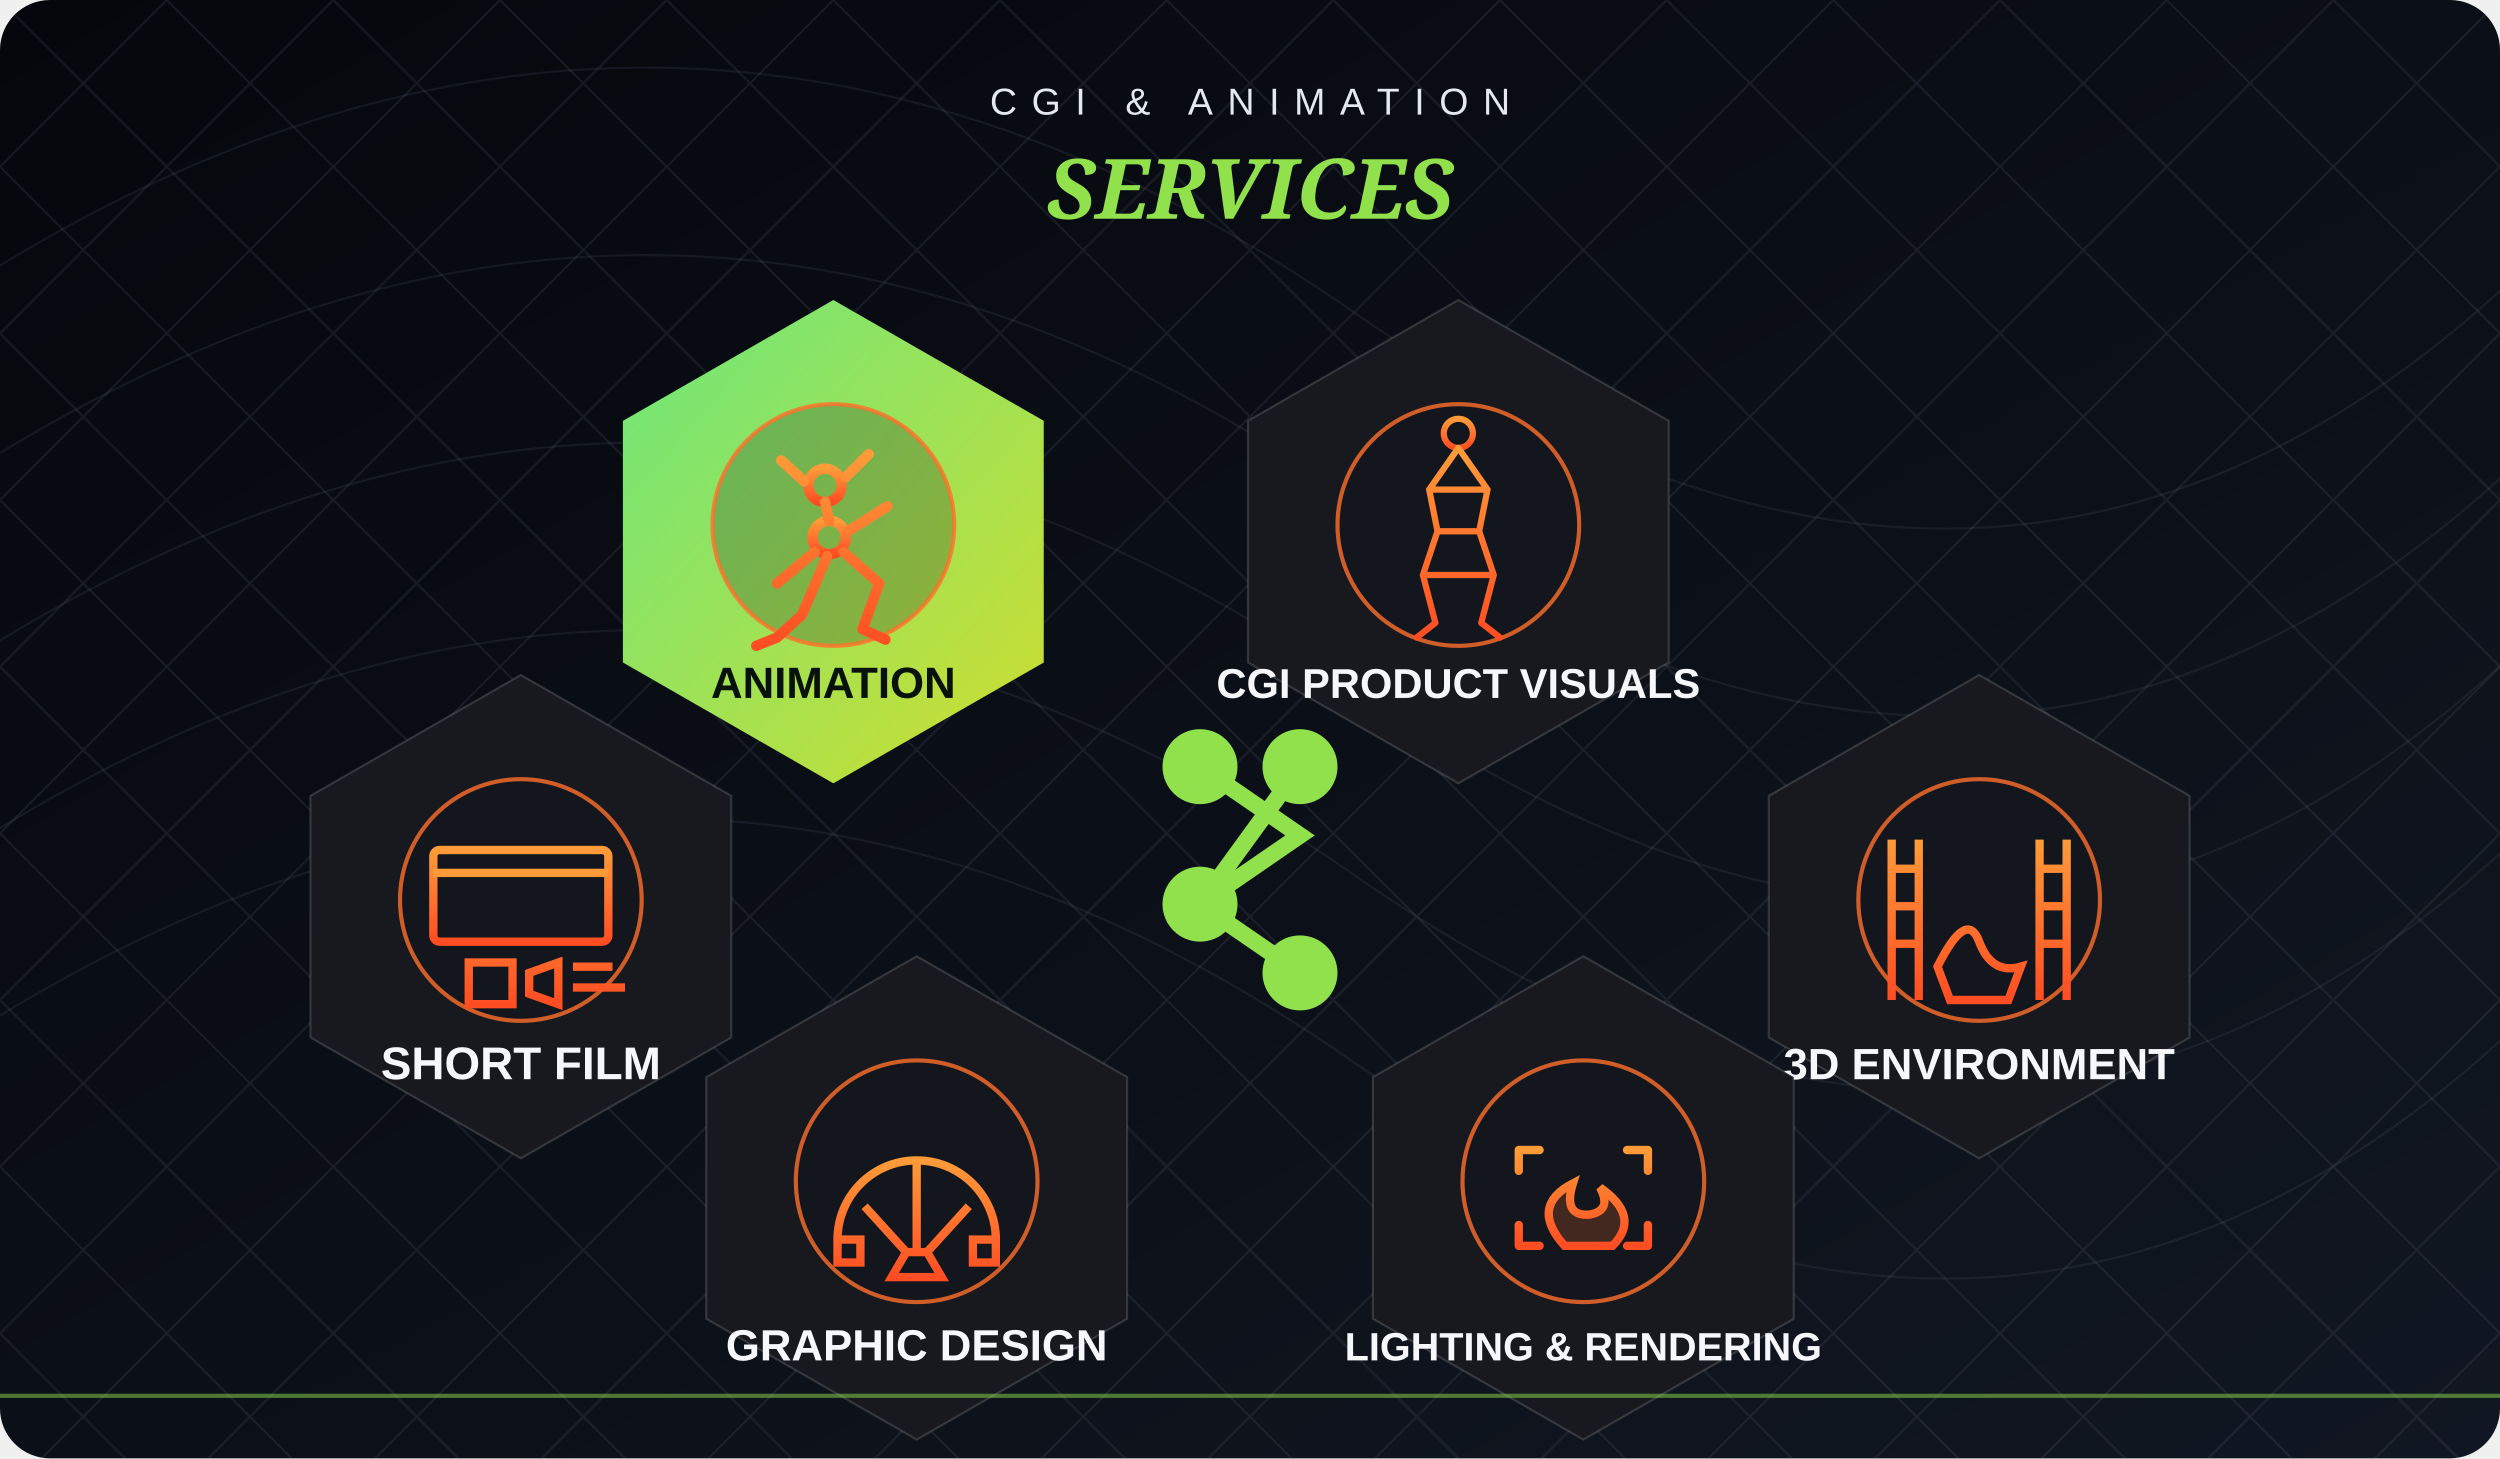
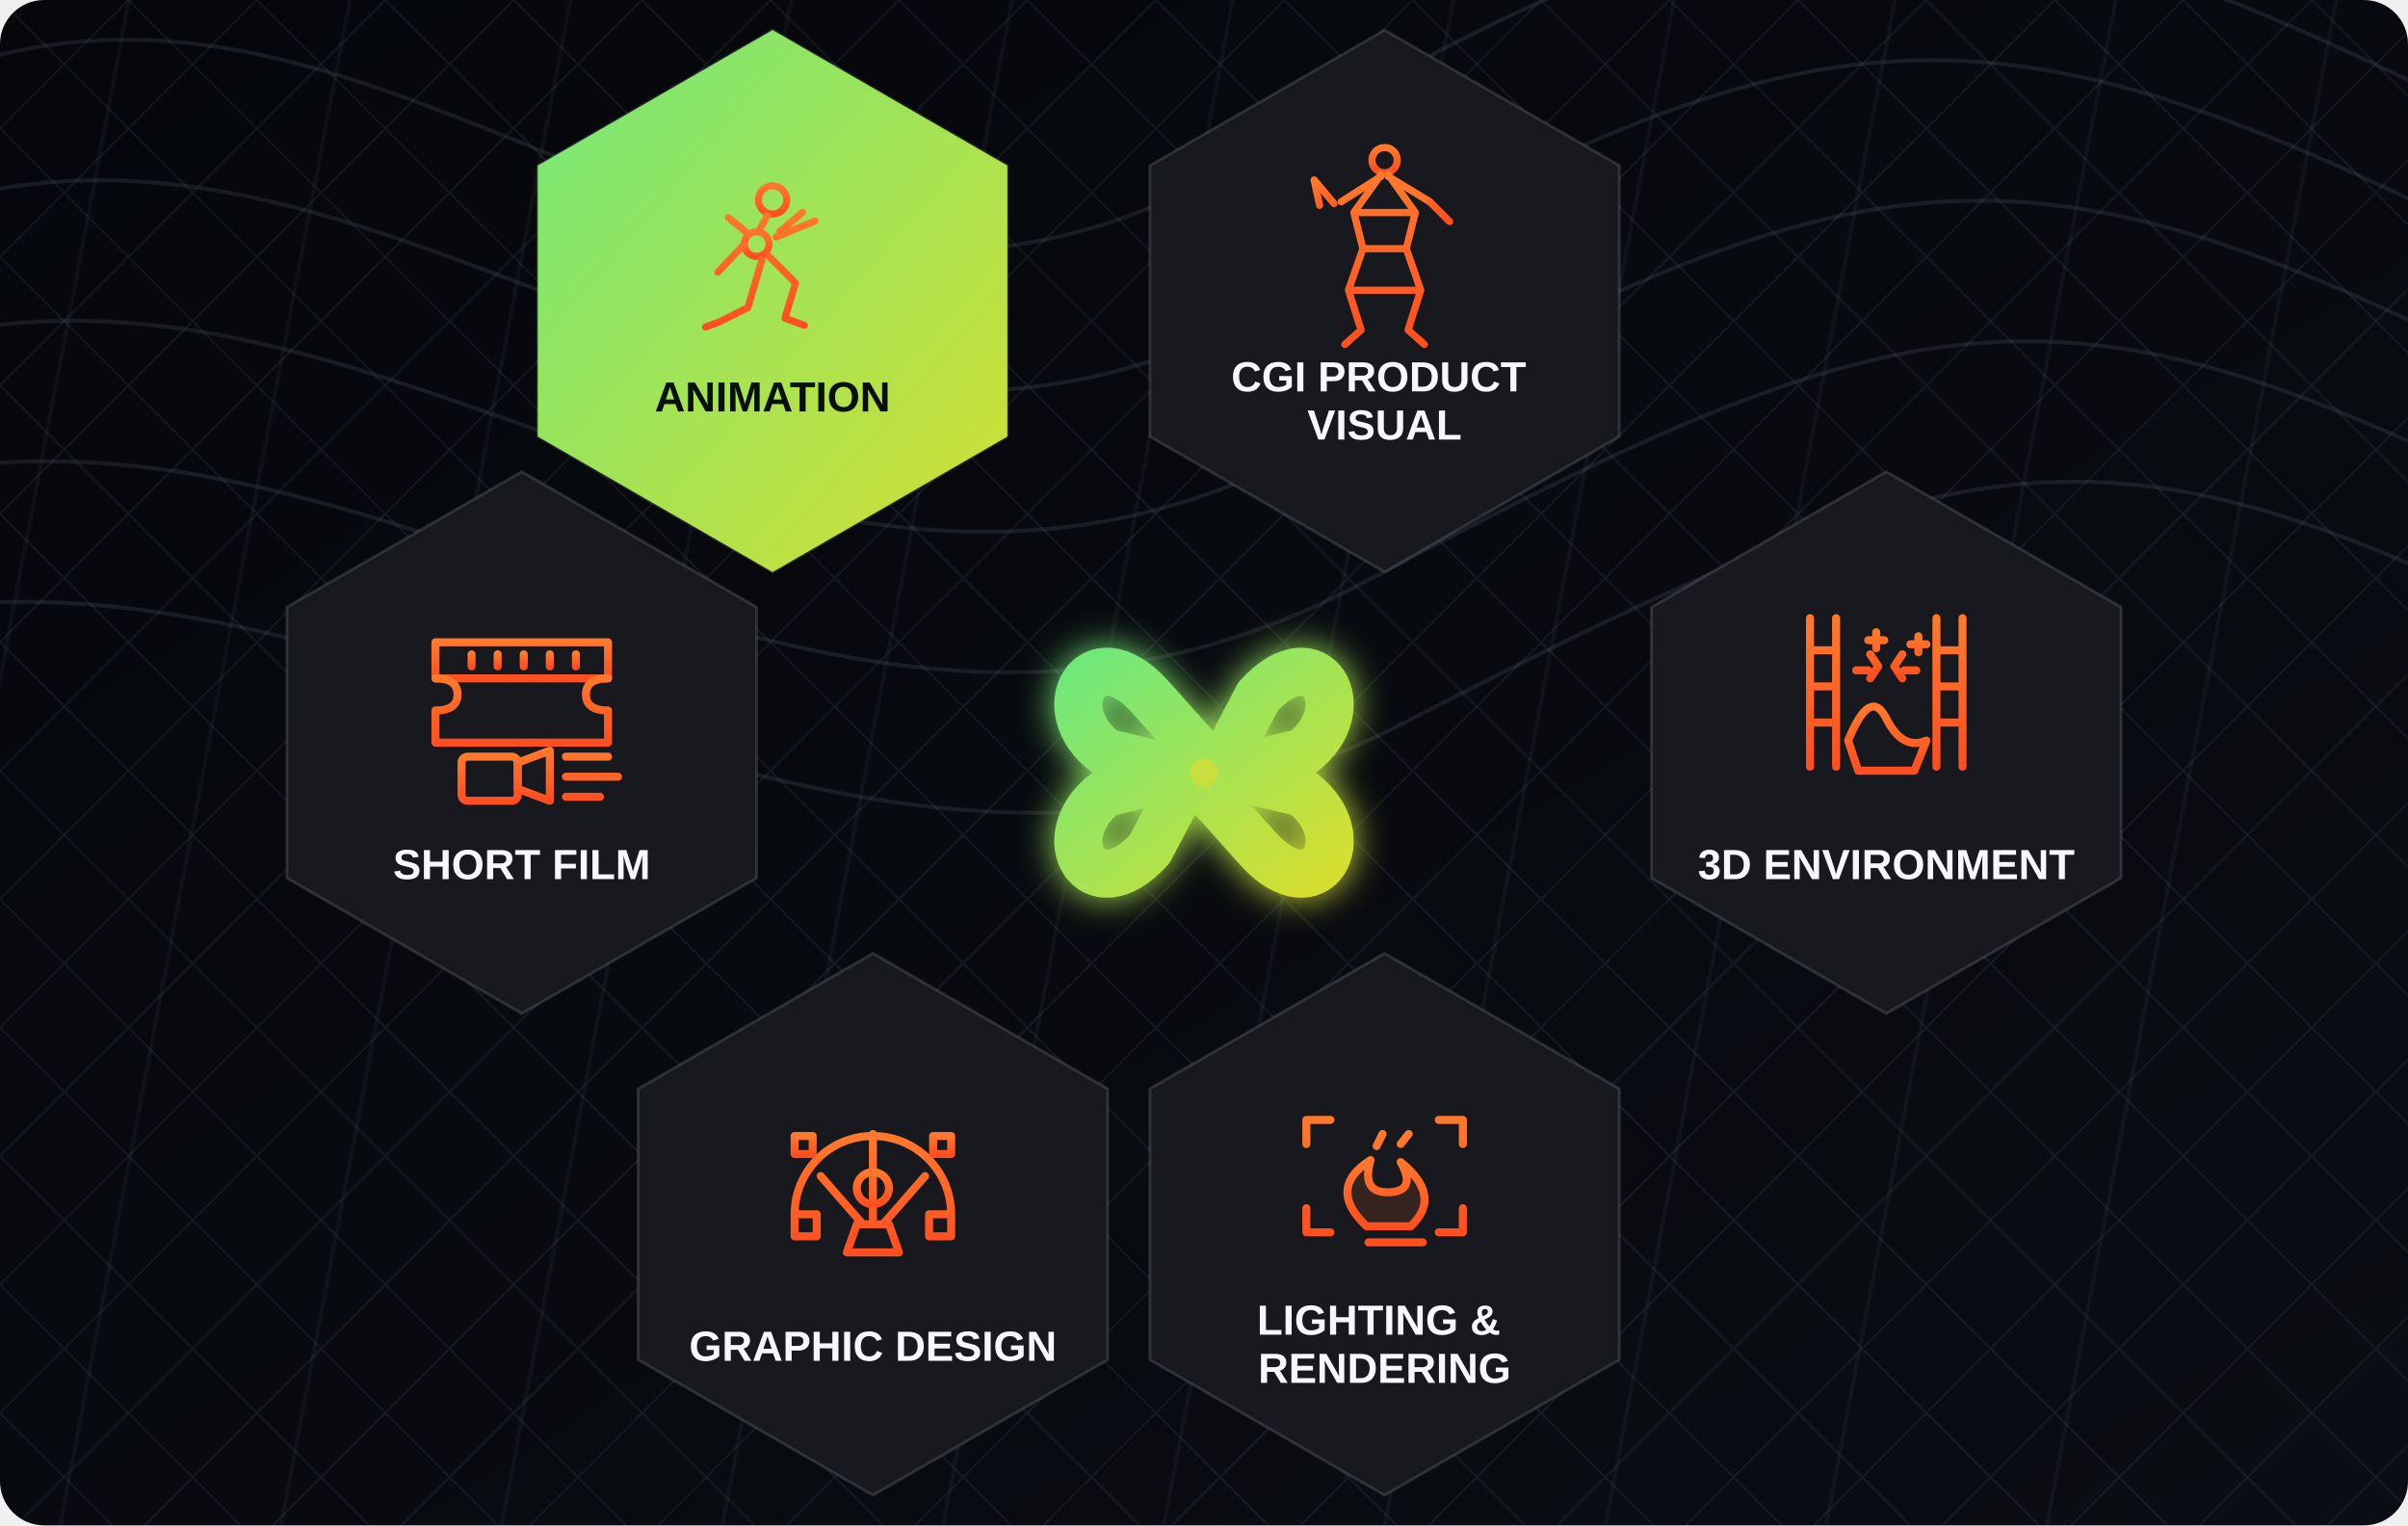
- <svg xmlns="http://www.w3.org/2000/svg" viewBox="0 0 1200 700" role="img" aria-labelledby="t d">
+ <svg xmlns="http://www.w3.org/2000/svg" viewBox="0 0 1200 760" role="img" aria-labelledby="title desc">
  <defs>
    <linearGradient id="bg" x2="1" y2="1">
-       <stop stop-color="#05070c" />
-       <stop offset="1" stop-color="#111722" />
+       <stop stop-color="#05070b" />
+       <stop offset="1" stop-color="#0a0d13" />
    </linearGradient>
-     <linearGradient id="lime" x2="1" y2="1">
-       <stop stop-color="#6ce77d" />
-       <stop offset="1" stop-color="#d1dd2e" />
+     <linearGradient id="lime" x1="0" y1="0" x2="1" y2="1">
+       <stop stop-color="#72e879" />
+       <stop offset="1" stop-color="#d5df31" />
    </linearGradient>
-     <linearGradient id="hot" x2="0" y2="1">
-       <stop stop-color="#ff9b39" />
-       <stop offset="1" stop-color="#ff4d23" />
+     <linearGradient id="orange" x2="0" y2="1">
+       <stop stop-color="#ff792d" />
+       <stop offset="1" stop-color="#ff4e20" />
    </linearGradient>
-     <pattern id="grid" width="80" height="80" patternUnits="userSpaceOnUse">
-       <path d="M0 0L80 80M80 0L0 80" stroke="#8390a8" stroke-opacity=".13" />
+     <pattern id="mesh" width="64" height="64" patternUnits="userSpaceOnUse">
+       <path d="M0 0L64 64M64 0L0 64" stroke="#8793a6" stroke-opacity=".11" stroke-width="1" />
    </pattern>
-     <g id="hex">
-       <path d="M0-116 101-58 101 58 0 116-101 58-101-58Z" />
+     <path id="hex" d="M0-135 117-67.5 117 67.5 0 135-117 67.5-117-67.5Z" />
+     <filter id="softGlow" x="-50%" y="-50%" width="200%" height="200%">
+       <feGaussianBlur stdDeviation="9" result="blur" />
+       <feMerge>
+         <feMergeNode in="blur" />
+         <feMergeNode in="SourceGraphic" />
+       </feMerge>
+     </filter>
+     <style>
+  .tile{fill:#17191f;stroke:#ffffff;stroke-opacity:.13;stroke-width:1.4}
+  .label{font:700 21px Arial,sans-serif;fill:#f6f7fb;text-anchor:middle}
+  .icon{fill:none;stroke:url(#orange);stroke-width:4;stroke-linecap:round;stroke-linejoin:round}
+  .float{transform-box:fill-box;transform-origin:center;animation:float 5s ease-in-out infinite}
+  .float:nth-of-type(2){animation-delay:-1.1s}.float:nth-of-type(3){animation-delay:-2.4s}.float:nth-of-type(4){animation-delay:-.7s}.float:nth-of-type(5){animation-delay:-3.2s}.float:nth-of-type(6){animation-delay:-1.8s}
+  @keyframes float{0%,100%{transform:translateY(0)}50%{transform:translateY(-10px)}}
+  @keyframes glow{0%,100%{opacity:.65}50%{opacity:1}}
+  @media(prefers-reduced-motion:reduce){.float{animation:none}}
+  </style>
+   </defs>
+   <rect width="1200" height="760" rx="22" fill="url(#bg)" />
+   <rect width="1200" height="760" rx="22" fill="url(#mesh)" />
+   <g fill="none" stroke="#778397" stroke-opacity=".16" stroke-width="2">
+     <path d="M-80 60C180-90 350 240 620 80S970-80 1280 80M-100 130C170-20 360 310 640 150S1000-10 1300 150M-120 200C160 50 370 380 660 220S1020 60 1320 220M-140 270C150 120 380 450 680 290S1040 130 1340 290M-160 340C140 190 390 520 700 360S1060 200 1360 360">
+       <animateTransform attributeName="transform" type="translate" values="0 0;22 -10;0 0" dur="15s" repeatCount="indefinite" />
+     </path>
+     <path d="M70-30L-80 760M180-30L30 760M290-30L140 760M400-30L250 760M510-30L360 760M620-30L470 760M730-30L580 760M840-30L690 760M950-30L800 760M1060-30L910 760M1170-30L1020 760" stroke-opacity=".08" />
+   </g>
+   <g class="float" transform="translate(385 150)">
+     <use href="#hex" class="tile" fill="url(#lime)" stroke="none" />
+     <use href="#hex" fill="url(#lime)" />
+     <g class="icon" stroke="#ff6729" transform="translate(0 -24) scale(.88)">
+       <circle cx="0" cy="-30" r="8" />
+       <circle cx="-9" cy="-5" r="7" />
+       <path d="M-3-21L-8-12M-16-5L-31 11M-2 2L13 17M-6 4L-14 31M2-9L24-18M-14 31L-30 39M13 17L7 37M-30 39L-38 42M7 37L18 41M-14-11L-25-20M4-12L17-23" />
    </g>
-   </defs>
-   <rect width="1200" height="700" rx="24" fill="url(#bg)" />
-   <rect width="1200" height="700" rx="24" fill="url(#grid)" />
-   <g stroke="#7e8aa2" stroke-opacity=".12" fill="none">
-     <path d="M-20 140Q320-80 650 150T1240 100M-20 230Q320 10 650 240T1240 190M-20 320Q320 100 650 330T1240 280M-20 410Q320 190 650 420T1240 370M-20 500Q320 280 650 510T1240 460">
-       <animateTransform attributeName="transform" type="translate" values="0 0;20 -14;0 0" dur="12s" repeatCount="indefinite" />
-     </path>
+     <text class="label" x="0" y="55" fill="#071009" style="fill:#071009">ANIMATION</text>
  </g>
-   <text x="600" y="55" text-anchor="middle" font-family="Arial,sans-serif" font-size="18" letter-spacing="7" fill="#e4e8f0">CGI &amp; ANIMATION</text>
-   <text x="600" y="105" text-anchor="middle" font-family="Georgia,serif" font-size="40" font-style="italic" font-weight="bold" fill="#91e14c">SERVICES</text>
-   <g transform="translate(400 260)">
-     <use href="#hex" fill="url(#lime)" />
-     <circle cx="0" cy="-8" r="58" fill="#090d18" fill-opacity=".22" stroke="#ff702b" stroke-opacity=".8" stroke-width="2" />
-     <g fill="none" stroke="url(#hot)" stroke-width="5" stroke-linecap="round">
-       <circle cx="-4" cy="-27" r="8" />
-       <circle cx="-2" cy="-2" r="8" />
-       <path d="M-4-19L-2-10M-9 5L-27 20M5 5L22 20M-3 7L-15 35M7-5L26-17M-15 35L-27 46M22 20L14 42M-27 46L-37 50M14 42L25 47M-14-29L-25-39M6-31L17-42" />
-       <animate attributeName="stroke-opacity" values=".6;1;.6" dur="2s" repeatCount="indefinite" />
+   <g class="float" transform="translate(690 150)">
+     <use href="#hex" class="tile" />
+     <g class="icon" transform="translate(0 -27) scale(.9)">
+       <circle cy="-48" r="7" />
+       <path d="M-2-40L-17-19L-12 1L-20 24L-13 46M2-40L17-19L12 1L20 24L13 46M-17-19H17M-12 1H12M-20 24H20M-13 46L-22 54M13 46L22 54M-2-39L-24-25M2-39L25-25" />
+       <path d="M-28-24L-39-37M-39-37L-36-23M25-25L36-14" />
    </g>
-     <text x="0" y="75" text-anchor="middle" font-family="Arial,sans-serif" font-size="21" font-weight="700" fill="#08110a">ANIMATION</text>
-     <animateTransform attributeName="transform" type="translate" values="400 260;400 252;400 260" dur="5s" repeatCount="indefinite" />
+     <text class="label" x="0" y="45">
+       <tspan x="0">CGI PRODUCT</tspan>
+       <tspan x="0" dy="24">VISUAL</tspan>
+     </text>
  </g>
-   <g transform="translate(700 260)">
-     <use href="#hex" fill="#17191f" stroke="#ffffff" stroke-opacity=".15" />
-     <circle cx="0" cy="-8" r="58" fill="#090d18" fill-opacity=".22" stroke="#ff702b" stroke-opacity=".8" stroke-width="2" />
-     <g fill="none" stroke="url(#hot)" stroke-width="3" stroke-linecap="round">
-       <circle cy="-52" r="7" />
-       <path d="M0-45L-14-25L-10-5L-17 16L-11 39M0-45L14-25L10-5L17 16L11 39M-14-25L14-25M-10-5L10-5M-17 16L17 16M-11 39L-20 46M11 39L20 46" />
+   <g class="float" transform="translate(260 370)">
+     <use href="#hex" class="tile" />
+     <g class="icon" transform="translate(0 -24)">
+       <path d="M-43-26H43V-8H-43Z" />
+       <path d="M-43-8Q-32-8-32 0T-43 8V24H43V8Q32 8 32 0T43-8" />
+       <path d="M-25-20V-14M-12-20V-14M1-20V-14M14-20V-14M27-20V-14" />
+       <rect x="-30" y="31" width="28" height="22" rx="3" />
+       <path d="M-2 34L14 28V53L-2 47ZM22 31H43M22 41H48M22 51H39" />
    </g>
-     <text x="0" y="75" text-anchor="middle" font-family="Arial,sans-serif" font-size="20" font-weight="700" fill="#f5f7fb">CGI PRODUCT VISUALS</text>
-     <animateTransform attributeName="transform" type="translate" values="700 260;700 268;700 260" dur="4s" repeatCount="indefinite" />
+     <text class="label" x="0" y="68">SHORT FILM</text>
  </g>
-   <g transform="translate(250 440)">
-     <use href="#hex" fill="#17191f" stroke="#ffffff" stroke-opacity=".15" />
-     <circle cx="0" cy="-8" r="58" fill="#090d18" fill-opacity=".22" stroke="#ff702b" stroke-opacity=".8" stroke-width="2" />
-     <g fill="none" stroke="url(#hot)" stroke-width="4">
-       <rect x="-42" y="-32" width="84" height="44" rx="3" />
-       <path d="M-42-21H42M-25 22H-4V42H-25ZM4 27L18 22V42L4 37ZM25 24H44M25 34H50" />
+   <g class="float" transform="translate(940 370)">
+     <use href="#hex" class="tile" />
+     <g class="icon" transform="translate(0 -24)">
+       <path d="M-38-38V36M-25-38V36M25-38V36M38-38V36M-38-22H-25M-38-4H-25M-38 14H-25M25-22H38M25-4H38M25 14H38" />
+       <path d="M-19 23Q-8-4 0 12T20 23L14 38H-14Z" />
+       <path d="M-8-20L-4-14L-8-8M8-20L4-14L8-8M-15-12H-9M15-12H9M-5-31V-23M-9-27H-1M16-29V-21M12-25H20" />
    </g>
-     <text x="0" y="78" text-anchor="middle" font-family="Arial,sans-serif" font-size="22" font-weight="700" fill="#f5f7fb">SHORT FILM</text>
+     <text class="label" x="0" y="68">3D ENVIRONMENT</text>
  </g>
-   <g transform="translate(950 440)">
-     <use href="#hex" fill="#17191f" stroke="#ffffff" stroke-opacity=".15" />
-     <circle cx="0" cy="-8" r="58" fill="#090d18" fill-opacity=".22" stroke="#ff702b" stroke-opacity=".8" stroke-width="2" />
-     <g fill="none" stroke="url(#hot)" stroke-width="4">
-       <path d="M-42-37V40M-29-37V40M29-37V40M42-37V40M-42-23H-29M-42-5H-29M-42 13H-29M29-23H42M29-5H42M29 13H42M-20 24Q-6-4 0 12T20 24L14 40H-14Z" />
+   <g class="float" transform="translate(435 610)">
+     <use href="#hex" class="tile" />
+     <g class="icon" transform="translate(0 -25)">
+       <path d="M-39 20A39 39 0 0 1 39 20M0-20V25M-26 1L-5 25M26 1L5 25M-39 20H-28V31H-39ZM28 20H39V31H28ZM-8 25H8L13 39H-13Z" />
+       <circle cy="7" r="8" />
+       <path d="M-39-19H-30V-10H-39ZM30-19H39V-10H30Z" />
    </g>
-     <text x="0" y="78" text-anchor="middle" font-family="Arial,sans-serif" font-size="21" font-weight="700" fill="#f5f7fb">3D ENVIRONMENT</text>
+     <text class="label" x="0" y="68">GRAPHIC DESIGN</text>
  </g>
-   <g transform="translate(440 575)">
-     <use href="#hex" fill="#17191f" stroke="#ffffff" stroke-opacity=".15" />
-     <circle cx="0" cy="-8" r="58" fill="#090d18" fill-opacity=".22" stroke="#ff702b" stroke-opacity=".8" stroke-width="2" />
-     <g fill="none" stroke="url(#hot)" stroke-width="4">
-       <path d="M-38 20A38 38 0 0 1 38 20M0-18V26M-25 4L-5 26M25 4L5 26M-38 20H-27V31H-38ZM27 20H38V31H27ZM-5 26H5L12 38H-12Z" />
+   <g class="float" transform="translate(690 610)">
+     <use href="#hex" class="tile" />
+     <g class="icon" transform="translate(0 -24)">
+       <path d="M-39-28H-27M-39-28V-16M39-28H27M39-28V-16M-39 28H-27M-39 28V16M39 28H27M39 28V16" />
+       <path d="M-9 25Q-29 6-7-8Q-12 9 3 8Q16 7 8-7Q29 10 13 25Z" fill="#ff702b" fill-opacity=".13" />
+       <path d="M-8 33H19M-4-15L-1-21M8-16L12-21" />
    </g>
-     <text x="0" y="78" text-anchor="middle" font-family="Arial,sans-serif" font-size="21" font-weight="700" fill="#f5f7fb">GRAPHIC DESIGN</text>
+     <text class="label" x="0" y="55">
+       <tspan x="0">LIGHTING &amp;</tspan>
+       <tspan x="0" dy="24">RENDERING</tspan>
+     </text>
  </g>
-   <g transform="translate(760 575)">
-     <use href="#hex" fill="#17191f" stroke="#ffffff" stroke-opacity=".15" />
-     <circle cx="0" cy="-8" r="58" fill="#090d18" fill-opacity=".22" stroke="#ff702b" stroke-opacity=".8" stroke-width="2" />
-     <g fill="none" stroke="url(#hot)" stroke-width="4" stroke-linecap="round">
-       <path d="M-31-23H-21M-31-23V-13M31-23H21M31-23V-13M-31 23H-21M-31 23V13M31 23H21M31 23V13M-9 23Q-26 4-5-7Q-10 9 3 8Q14 6 8-5Q28 9 14 23Z" fill="#ff702b" fill-opacity=".2" />
-       <path d="M-8 29H19" />
-     </g>
-     <text x="0" y="78" text-anchor="middle" font-family="Arial,sans-serif" font-size="19" font-weight="700" fill="#f5f7fb">LIGHTING &amp; RENDERING</text>
+   <g transform="translate(600 385)" fill="none" stroke="url(#lime)" stroke-width="24" stroke-linecap="round" stroke-linejoin="round" filter="url(#softGlow)">
+     <path d="M-27-38C-56-70-78-32-49-10L-7 0L-49 10C-78 32-56 70-27 38L-7 0L27 38C56 70 78 32 49 10L7 0L49-10C78-32 56-70 27-38L7 0Z" />
+     <animateTransform attributeName="transform" type="rotate" values="0;3;0;-3;0" dur="8s" repeatCount="indefinite" />
  </g>
-   <g transform="translate(600 410)" fill="none" stroke="#91e14c" stroke-width="8" stroke-linecap="round">
-     <path d="M-24-42L24-9L-24 24L24 57M-24 24L24-42" />
-     <circle cx="-24" cy="-42" r="14" fill="#91e14c" />
-     <circle cx="24" cy="-42" r="14" fill="#91e14c" />
-     <circle cx="-24" cy="24" r="14" fill="#91e14c" />
-     <circle cx="24" cy="57" r="14" fill="#91e14c" />
-     <animateTransform attributeName="transform" type="rotate" values="0 0 0;360 0 0" dur="22s" repeatCount="indefinite" />
-   </g>
-   <path d="M0 670H1200" stroke="#91e14c" stroke-opacity=".5" stroke-width="2">
-     <animate attributeName="stroke-opacity" values=".15;.8;.15" dur="3s" repeatCount="indefinite" />
-   </path>
+   <circle cx="600" cy="385" r="7" fill="#c9df3d">
+     <animate attributeName="r" values="6;9;6" dur="2.8s" repeatCount="indefinite" />
+   </circle>
</svg>
